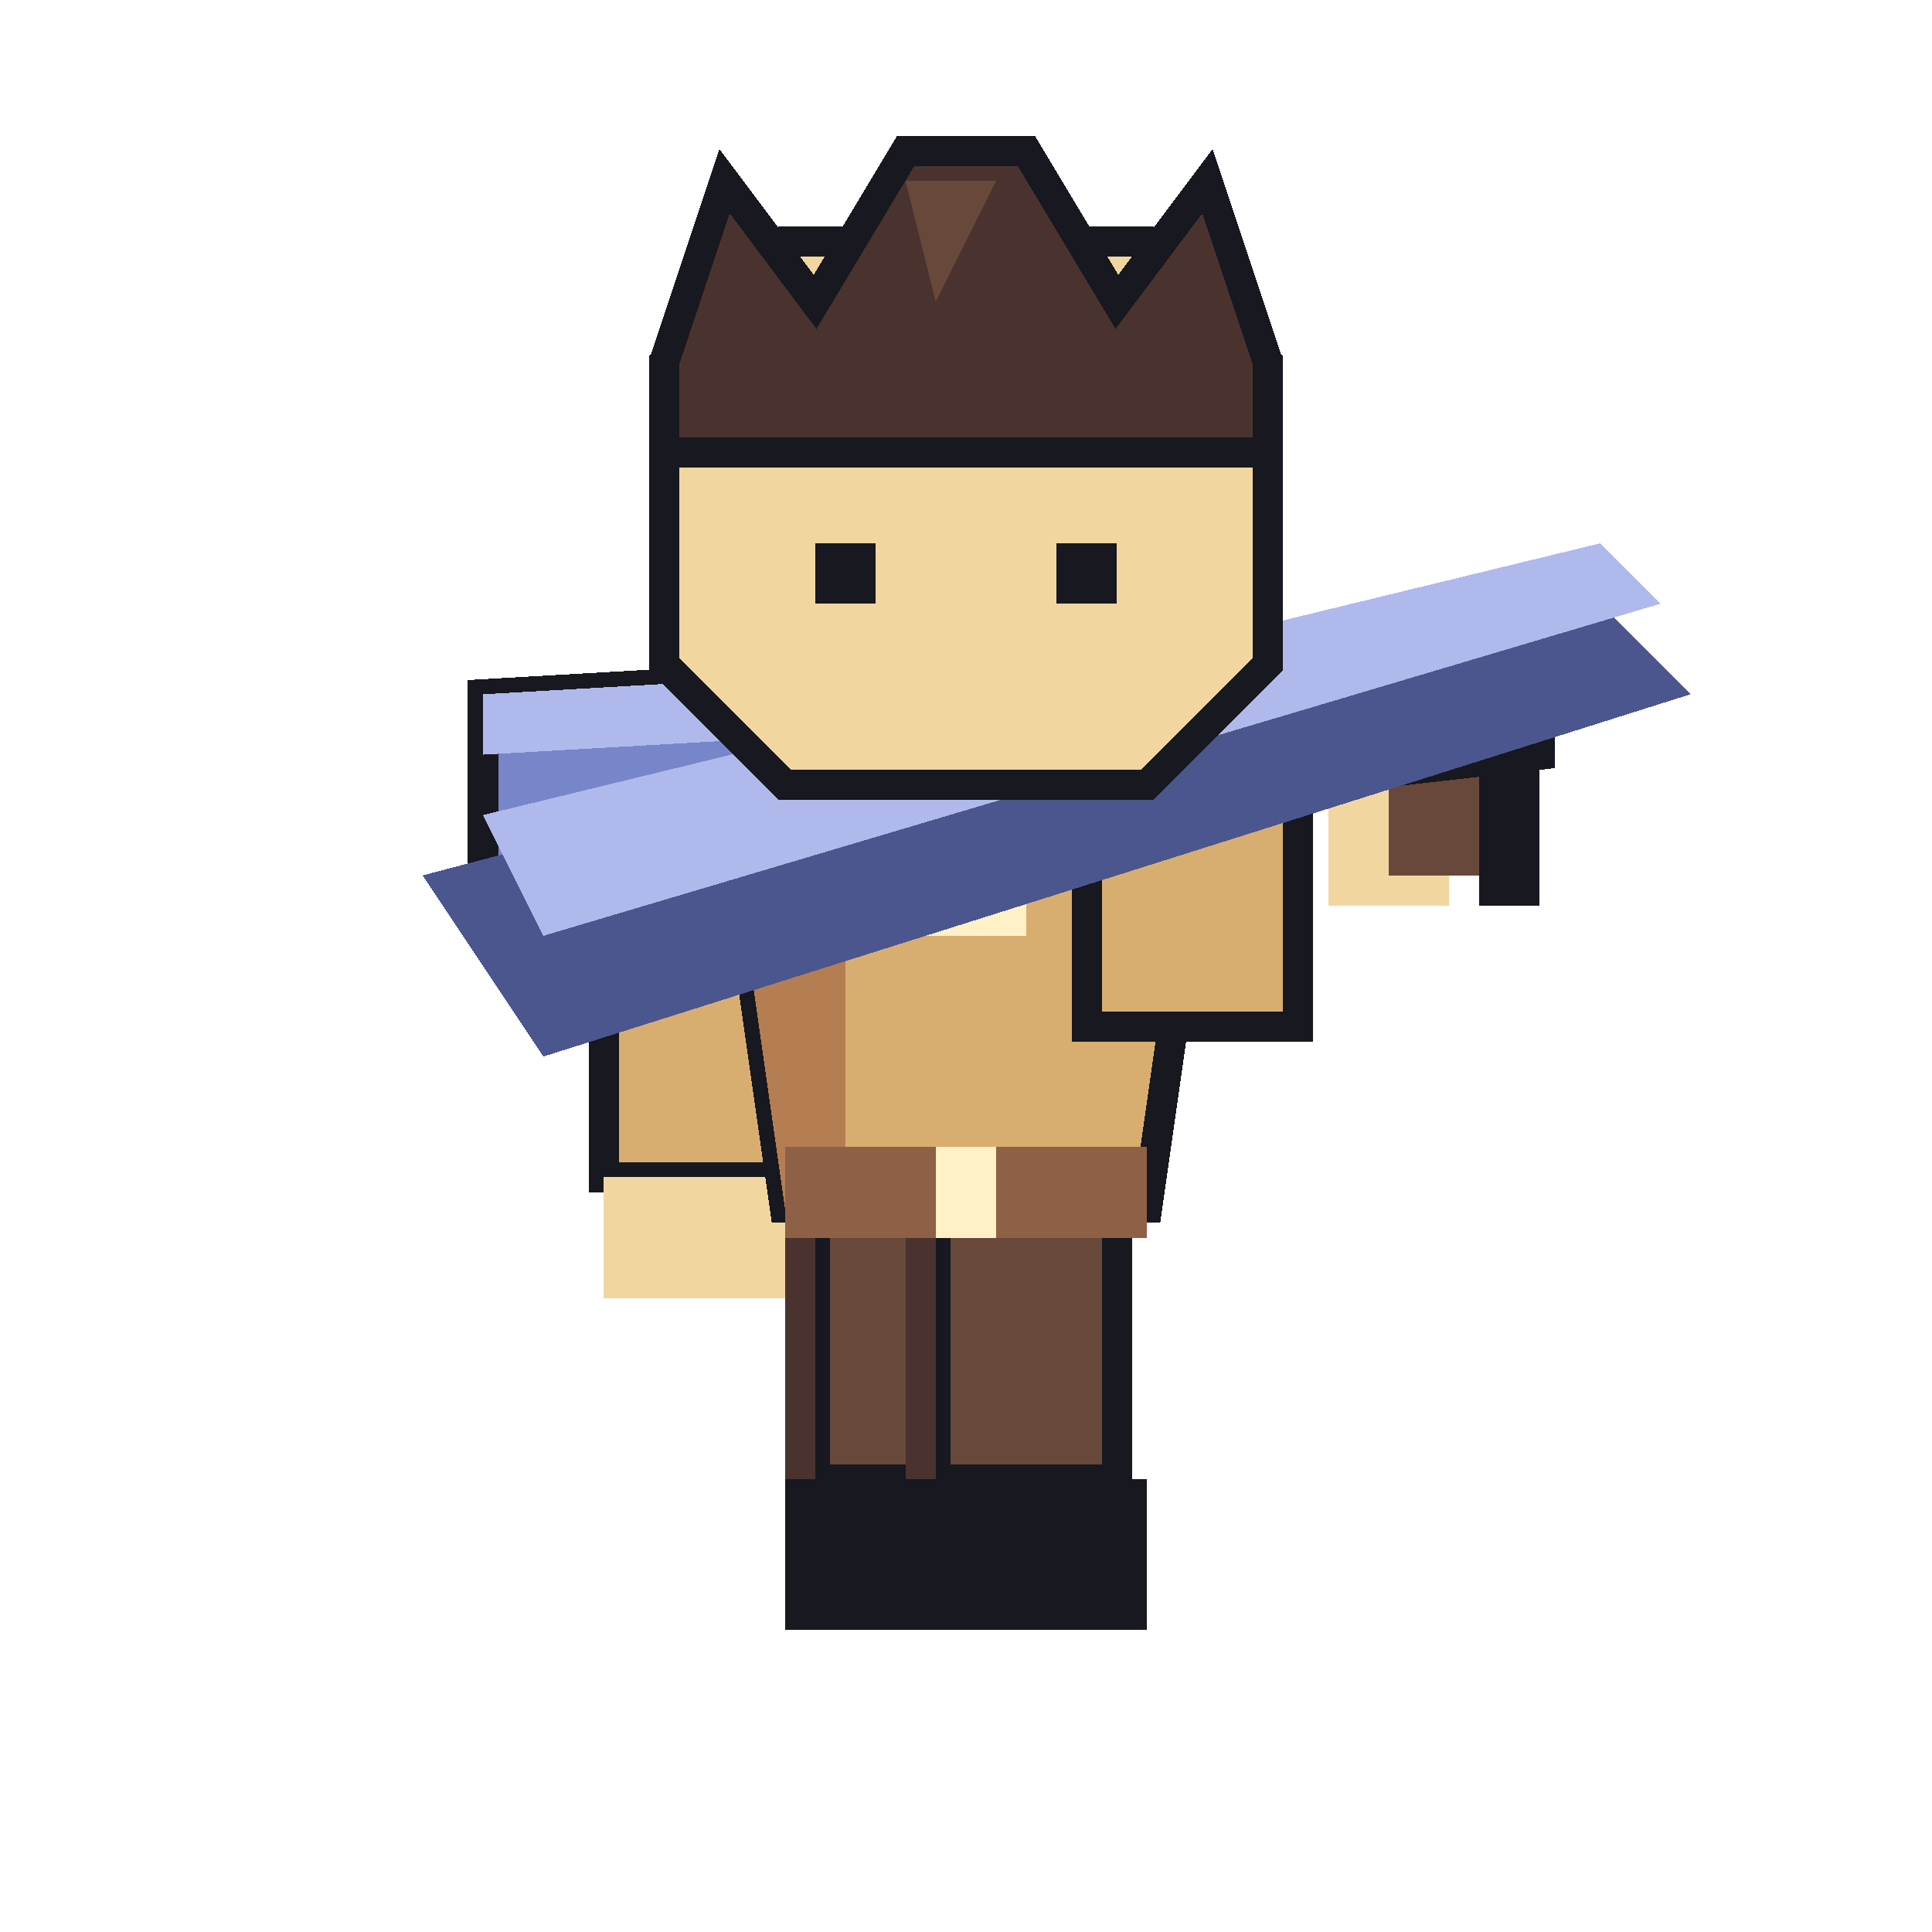
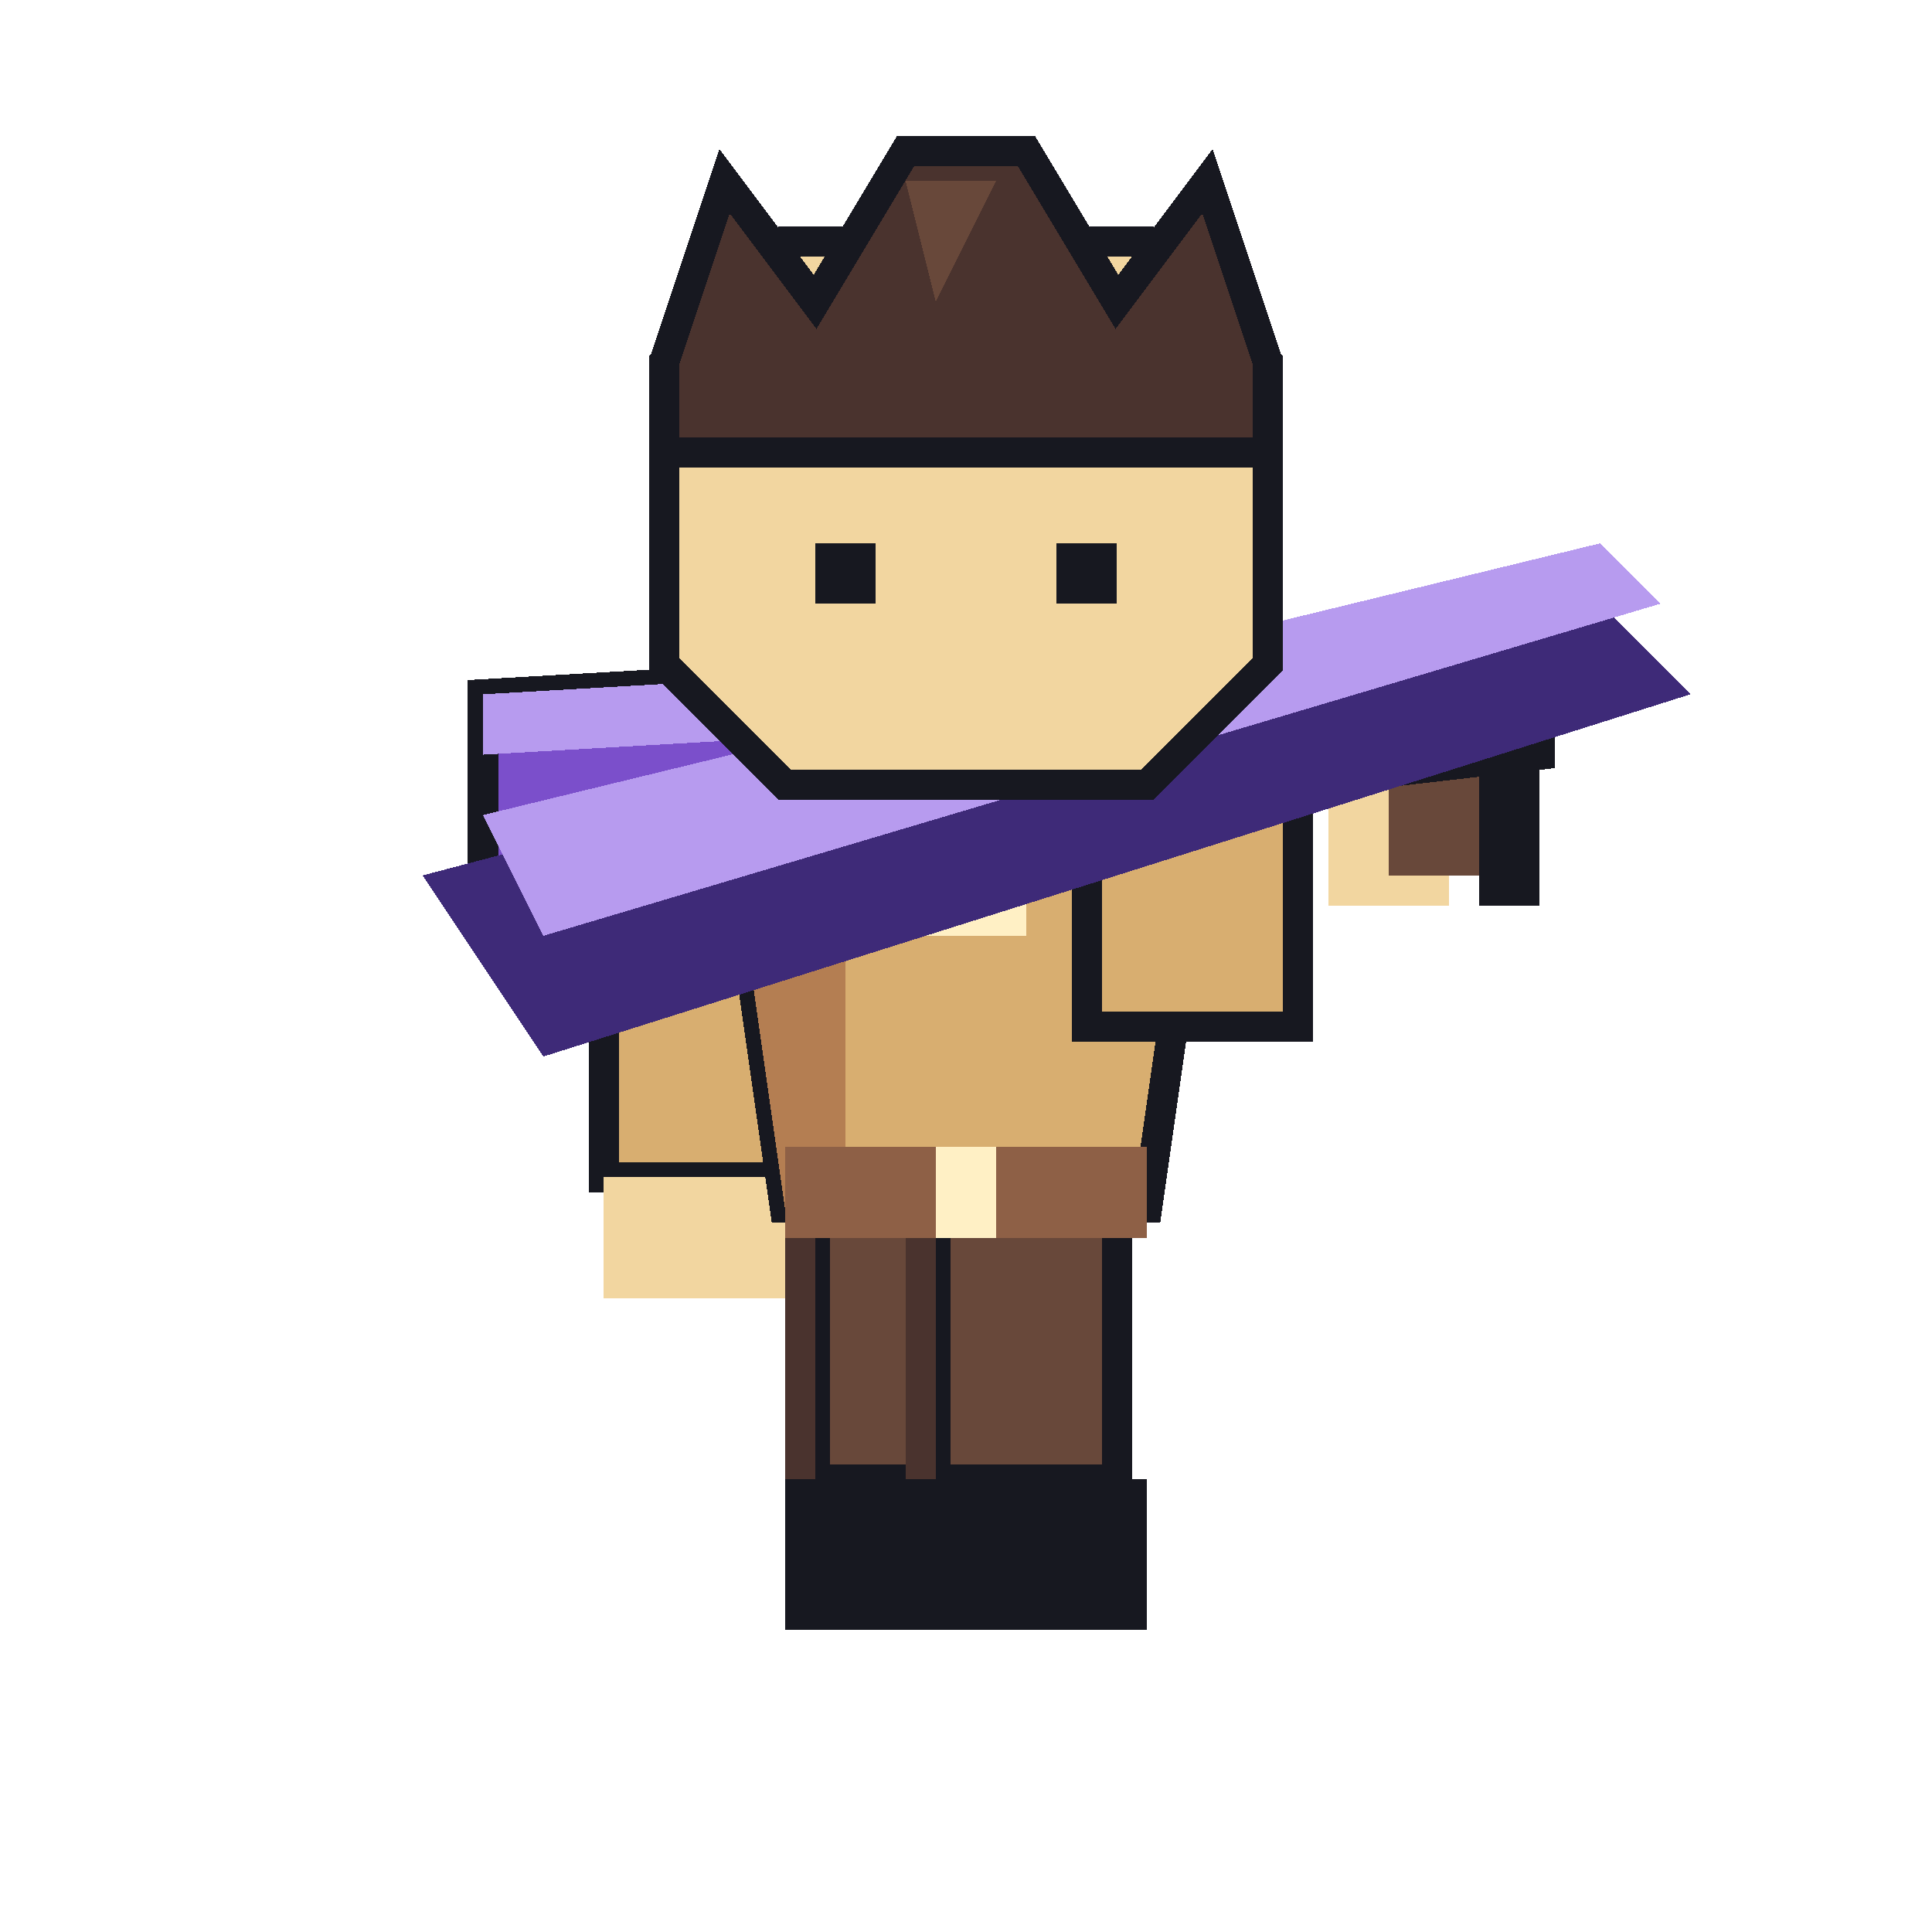
<svg xmlns="http://www.w3.org/2000/svg" viewBox="0 0 64 64" width="64" height="64" shape-rendering="crispEdges">
  <rect x="27" y="40" width="6" height="9" fill="#68483A" stroke="#171820" stroke-width="1" />
  <rect x="26" y="40" width="1" height="9" fill="#4A332E" />
  <rect x="26" y="49" width="7" height="5" fill="#171820" />
  <rect x="31" y="40" width="6" height="9" fill="#68483A" stroke="#171820" stroke-width="1" />
  <rect x="30" y="40" width="1" height="9" fill="#4A332E" />
  <rect x="31" y="49" width="7" height="5" fill="#171820" />
  <rect x="20" y="27" width="6" height="12" fill="#D8AE70" stroke="#171820" stroke-width="1" />
  <rect x="20" y="39" width="6" height="4" fill="#F2D6A0" />
  <polygon points="24,26 40,26 38,40 26,40" fill="#D8AE70" stroke="#171820" stroke-width="1" />
  <polygon points="24,26 28,26 28,40 26,40" fill="#B47E52" />
  <rect x="30" y="29" width="4" height="2" fill="#FFF0C5" />
  <rect x="26" y="38" width="12" height="3" fill="#8E6046" />
  <rect x="31" y="38" width="2" height="3" fill="#FFF0C5" />
  <rect x="36" y="25" width="7" height="9" fill="#D8AE70" stroke="#171820" stroke-width="1" />
  <rect x="44" y="26" width="4" height="4" fill="#F2D6A0" />
  <rect x="46" y="25" width="3" height="4" fill="#68483A" />
  <rect x="49" y="24" width="2" height="6" fill="#171820" />
-   <polygon points="16,23 51,21 51,25 16,29" fill="#7786C8" stroke="#171820" stroke-width="1" />
-   <polygon points="16,23 51,21 51,23 16,25" fill="#B0B9EC" />
-   <polygon points="14,29 52,19 56,23 18,35" fill="#4B568E" />
-   <polygon points="16,27 53,18 55,20 18,31" fill="#B0B9EC" />
+   <polygon points="16,23 51,21 51,25 16,29" fill="#7B4FCB" stroke="#171820" stroke-width="1" />
+   <polygon points="16,23 51,21 51,23 16,25" fill="#B79BEF" />
+   <polygon points="14,29 52,19 56,23 18,35" fill="#3E2A78" />
+   <polygon points="16,27 53,18 55,20 18,31" fill="#B79BEF" />
  <polygon points="26,8 38,8 42,12 42,22 38,26 26,26 22,22 22,12" fill="#F2D6A0" stroke="#171820" stroke-width="1" />
  <polygon points="22,12 24,6 27,10 30,5 34,5 37,10 40,6 42,12 42,15 22,15" fill="#4A332E" stroke="#171820" stroke-width="1" />
  <polygon points="30,6 33,6 31,10" fill="#68483A" />
  <rect x="27" y="18" width="2" height="2" fill="#171820" />
  <rect x="35" y="18" width="2" height="2" fill="#171820" />
</svg>
